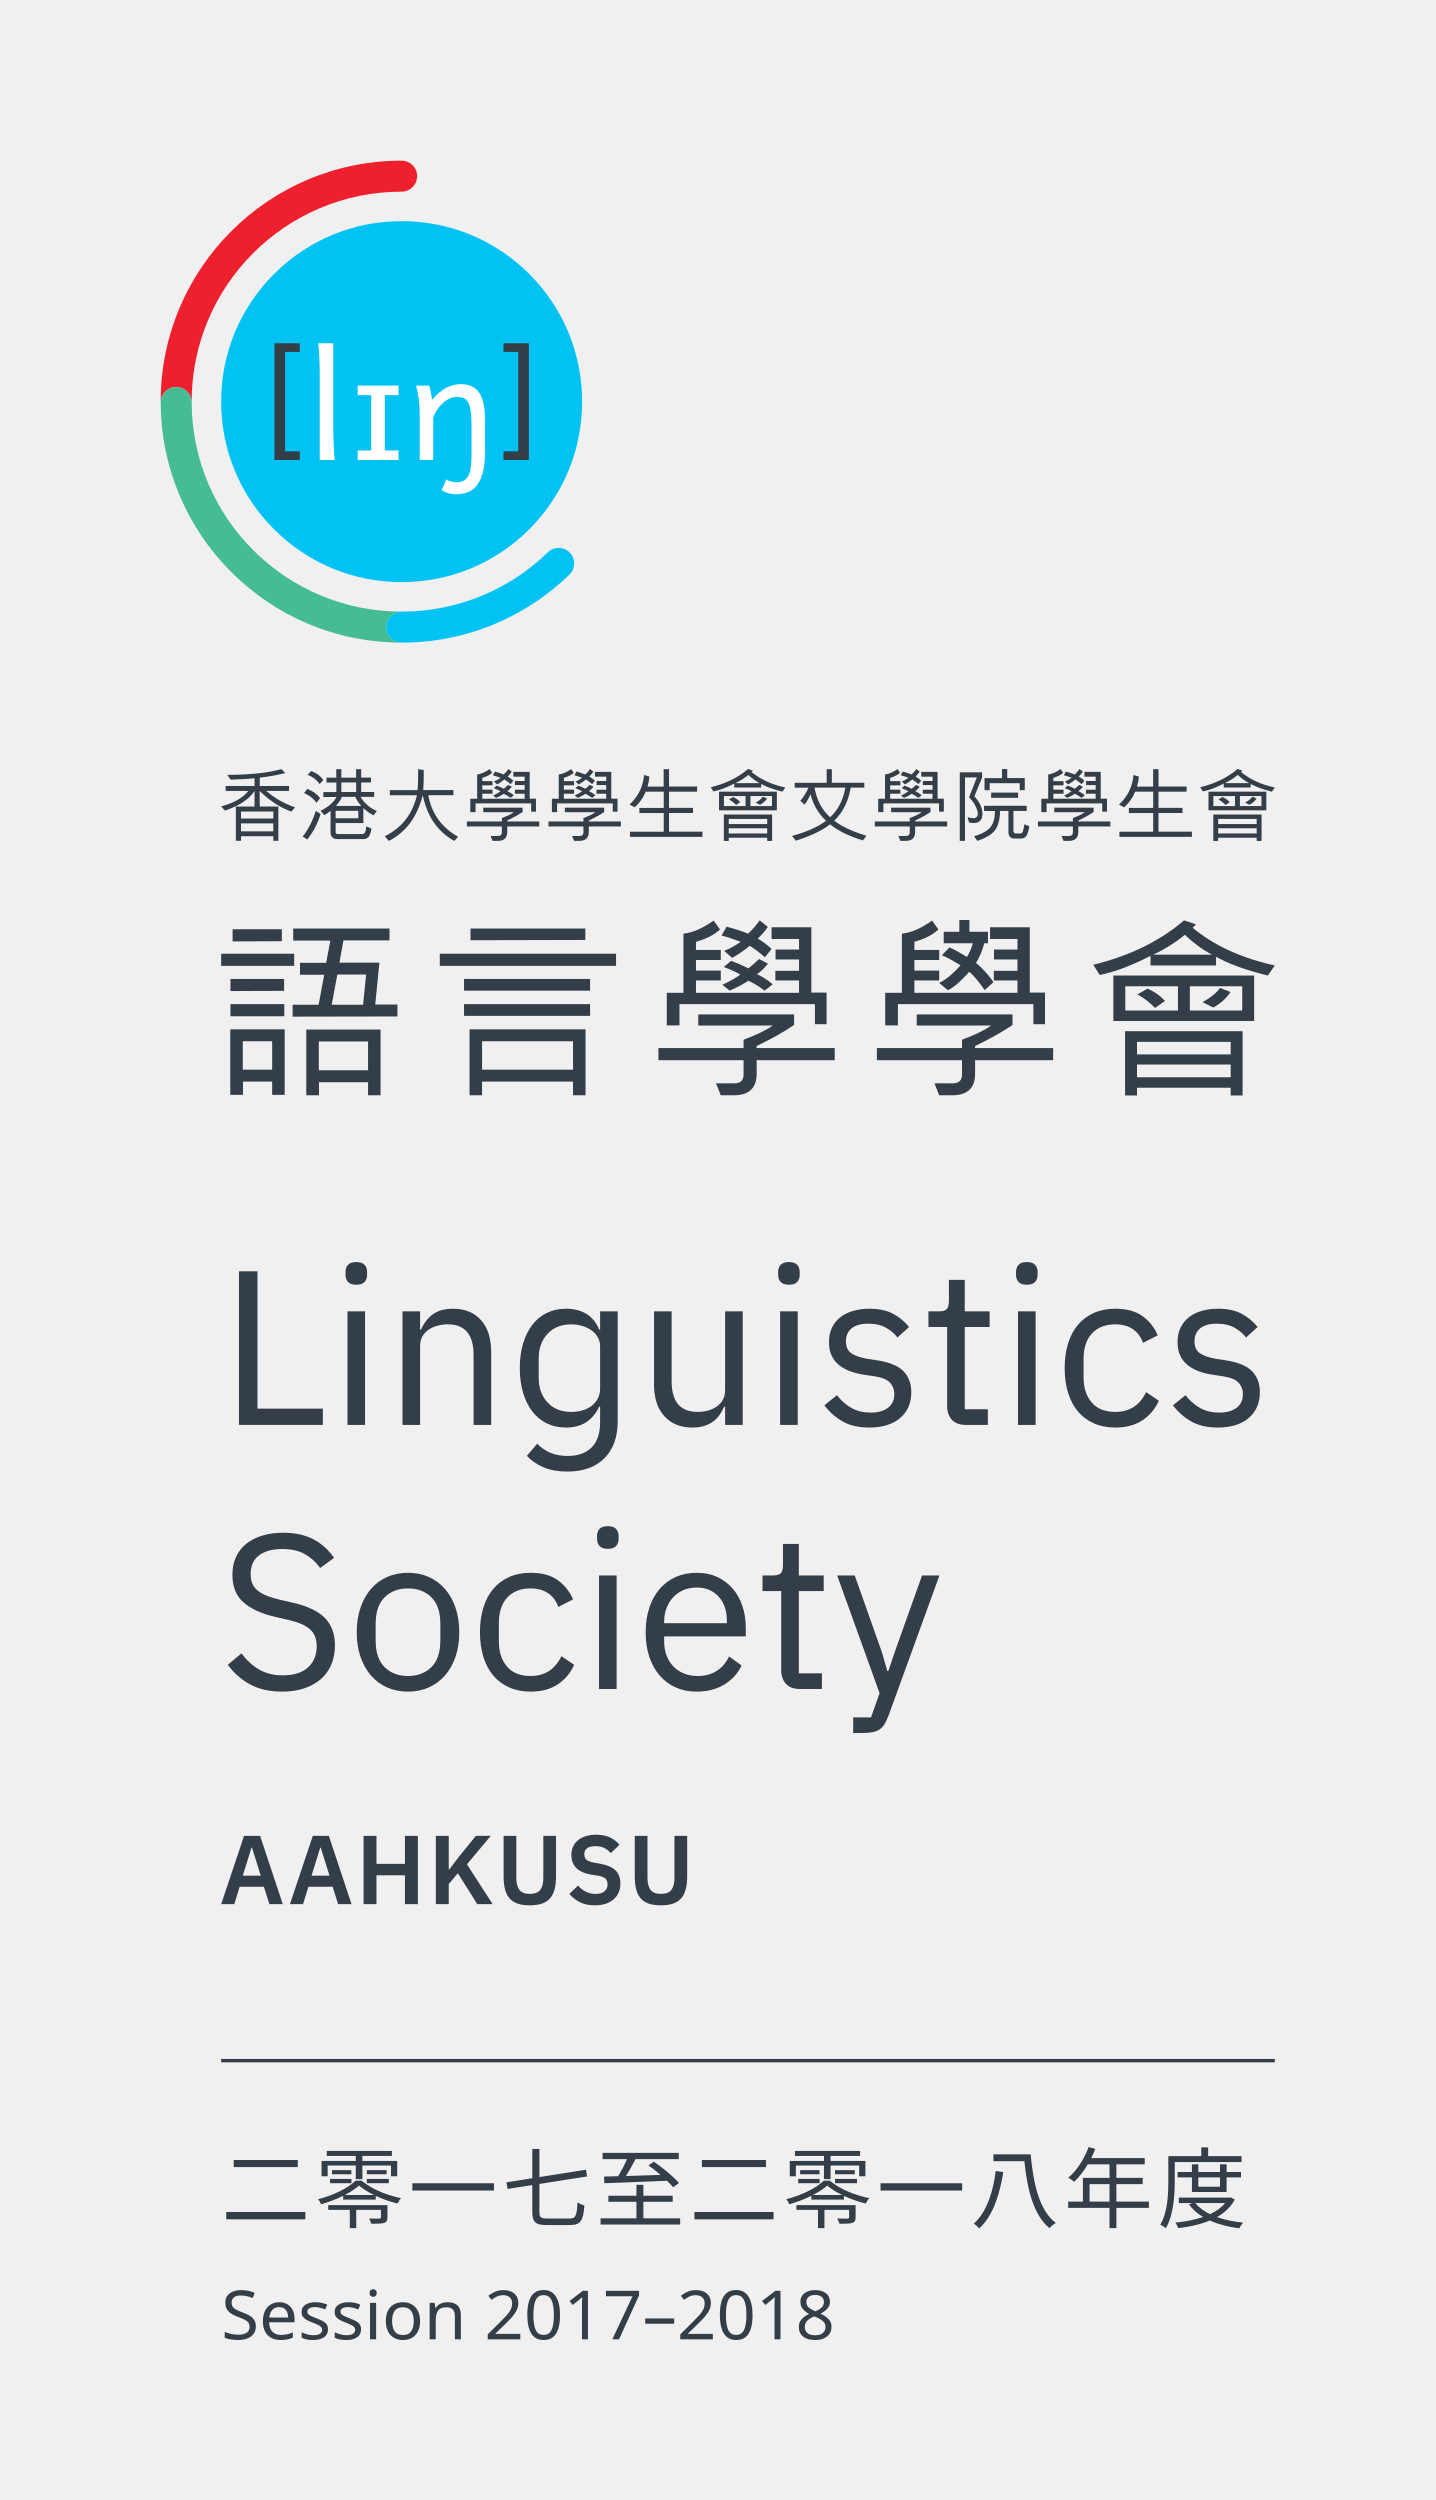
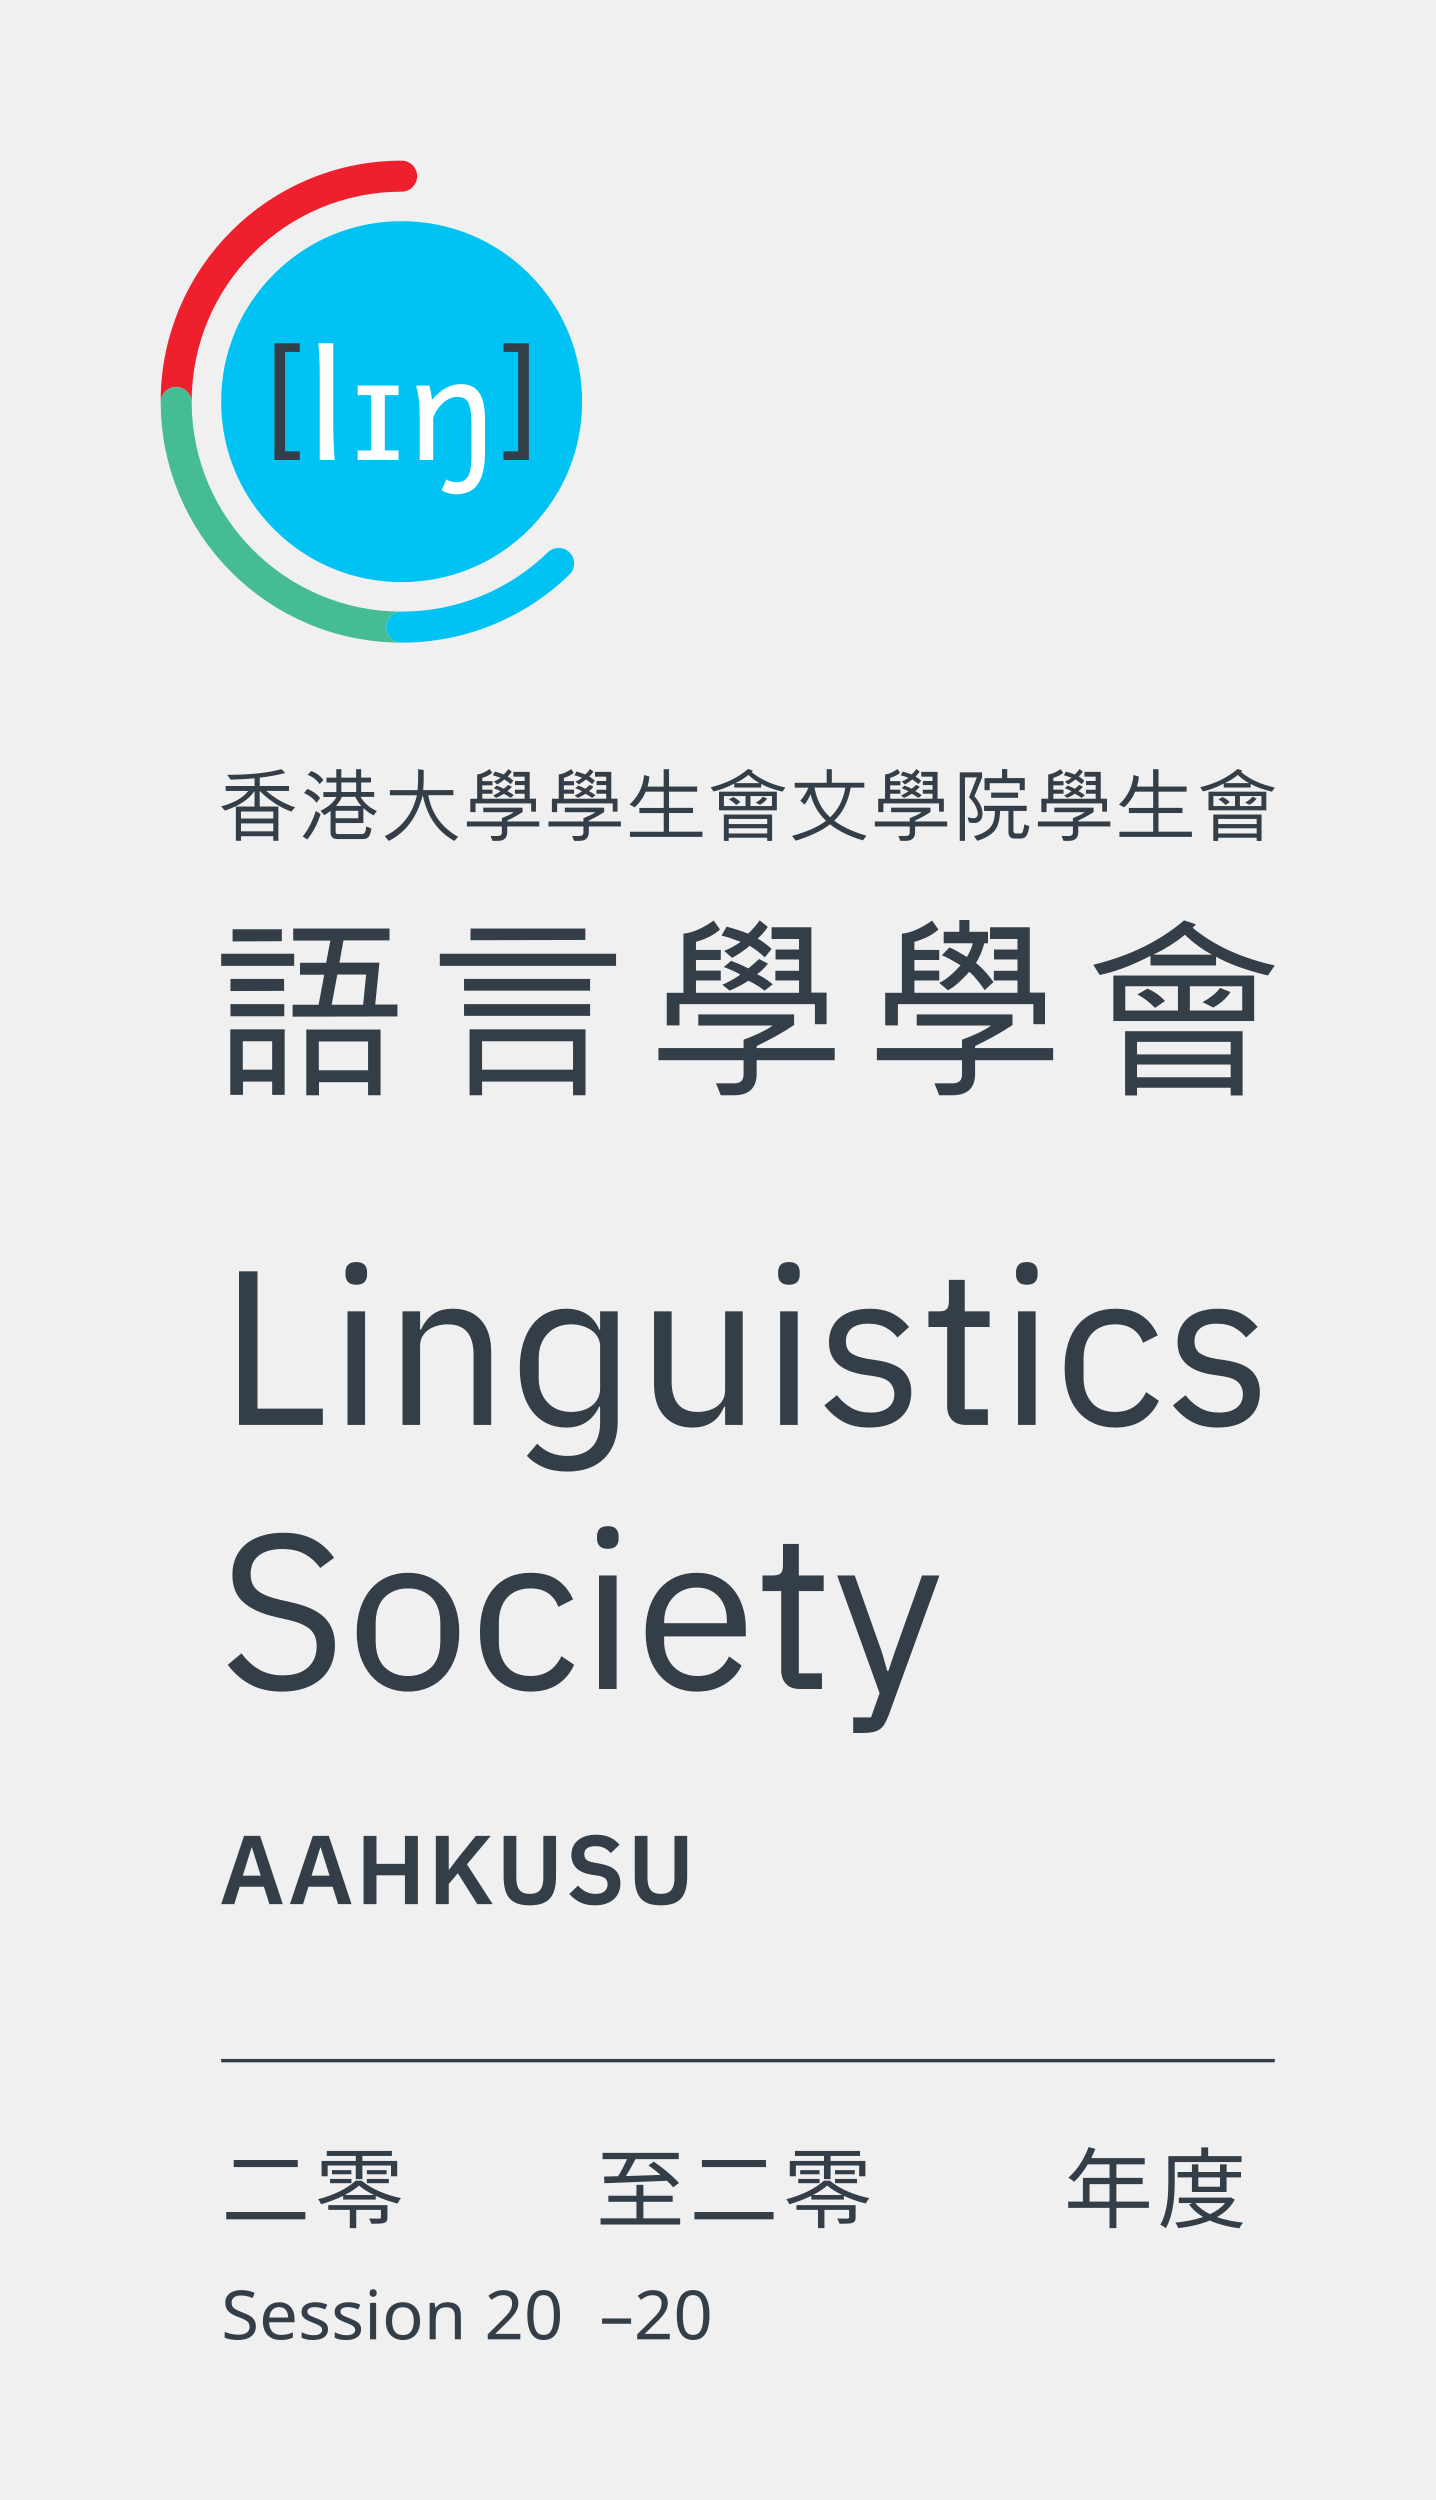
<svg xmlns="http://www.w3.org/2000/svg" xmlns:xlink="http://www.w3.org/1999/xlink" version="1.0" id="Logotypes" x="0px" y="0px" width="633.192px" height="1102.771px" viewBox="0 0 633.192 1102.771" enable-background="new 0 0 633.192 1102.771" xml:space="preserve">
  <g>
    <defs>
      <rect id="SVGID_93_" width="633.192" height="1102.771" />
    </defs>
    <clipPath id="SVGID_2_">
      <use xlink:href="#SVGID_93_" overflow="visible" />
    </clipPath>
    <g clip-path="url(#SVGID_2_)">
      <g>
        <g>
          <g>
            <path fill="#EE202E" d="M77.712,170.748c3.777,0,6.838,3.061,6.838,6.837c-0.002-0.14-0.006-0.278-0.006-0.419       c0-51.154,41.469-92.623,92.623-92.623c3.777,0,6.838-3.061,6.838-6.838c0-3.776-3.061-6.838-6.838-6.838       c-14.344,0-28.266,2.813-41.381,8.359c-12.658,5.354-24.025,13.017-33.783,22.774c-9.758,9.759-17.422,21.125-22.775,33.784       c-5.547,13.115-8.359,27.037-8.359,41.381c0,0.141,0.004,0.279,0.006,0.419C70.874,173.809,73.935,170.748,77.712,170.748z" />
            <path fill="#46BC96" d="M170.331,276.628c0-3.776,3.061-6.838,6.836-6.838c-51.016,0-92.393-41.242-92.617-92.205       c0-3.776-3.061-6.837-6.838-6.837s-6.838,3.061-6.838,6.837c0.055,14.196,2.861,27.976,8.354,40.963       c5.354,12.659,13.018,24.025,22.775,33.783c9.758,9.759,21.125,17.421,33.783,22.775c13.115,5.547,27.037,8.359,41.381,8.359       C173.392,283.466,170.331,280.404,170.331,276.628z" />
            <path fill="#00C2F3" d="M251.267,243.703c-2.67-2.671-6.998-2.671-9.67,0c-16.672,16.146-39.387,26.087-64.43,26.087       c-3.775,0-6.836,3.062-6.836,6.838s3.061,6.838,6.836,6.838c14.346,0,28.268-2.813,41.383-8.359       c12.203-5.16,23.199-12.474,32.717-21.732C253.938,250.703,253.938,246.374,251.267,243.703z" />
          </g>
          <g>
            <path fill="#00C2F3" d="M233.46,120.875c-15.035-15.035-35.027-23.315-56.293-23.315c-21.262,0-41.254,8.28-56.291,23.315       c-15.035,15.036-23.316,35.027-23.316,56.291c0,21.266,8.281,41.255,23.316,56.292c15.037,15.035,35.029,23.317,56.291,23.317       c21.266,0,41.258-8.282,56.293-23.317c15.035-15.037,23.314-35.026,23.314-56.292       C256.774,155.902,248.495,135.911,233.46,120.875z" />
            <path fill="#333E48" d="M121.063,202.911v-51.489h11.168v3.807h-6.473v43.877h6.473v3.806H121.063z" />
            <path fill="#333E48" d="M233.272,151.422v51.489h-11.164v-3.806h6.469v-43.877h-6.469v-3.807H233.272z" />
            <path fill="#FFFFFF" d="M146.999,187.626c0,1.028,0.016,2.242,0.047,3.636c0.031,1.395,0.076,2.813,0.131,4.248       c0.053,1.438,0.115,2.812,0.193,4.12c0.072,1.309,0.164,2.402,0.271,3.281h-6.596v-36.364c0-3.133-0.053-5.969-0.162-8.512       c-0.105-2.543-0.268-4.748-0.482-6.613h6.598V187.626z" />
            <path fill="#FFFFFF" d="M175.802,170.086v4.217h-6.051v24.394h6.051v4.216H157.78v-4.216h5.953v-24.394h-5.953v-4.217H175.802z       " />
            <path fill="#FFFFFF" d="M189.317,170.086c0.129,0.345,0.258,0.789,0.387,1.338c0.129,0.546,0.246,1.119,0.354,1.721       c0.105,0.6,0.203,1.19,0.291,1.77l0.256,1.447c2.061-2.445,4.129-4.209,6.211-5.293c2.08-1.083,4.25-1.625,6.5-1.625       c1.717,0,3.234,0.284,4.555,0.852c1.318,0.57,2.43,1.471,3.33,2.703c0.9,1.234,1.582,2.834,2.045,4.796       c0.461,1.964,0.691,4.327,0.691,7.097v14.48c0,3.626-0.318,6.636-0.951,9.027c-0.631,2.393-1.518,4.302-2.654,5.73       c-1.137,1.424-2.506,2.434-4.104,3.022c-1.598,0.591-3.373,0.886-5.326,0.886c-0.965,0-2-0.155-3.105-0.467       c-1.104-0.312-2.107-0.745-3.008-1.304l2.092-4.827c0.494,0.365,1.152,0.67,1.979,0.918c0.826,0.246,1.67,0.369,2.525,0.369       c1.031,0,1.953-0.166,2.77-0.498c0.814-0.333,1.506-0.916,2.074-1.754c0.57-0.837,1.004-1.984,1.305-3.443       s0.449-3.315,0.449-5.567v-14.16c0-2.574-0.133-4.661-0.4-6.259c-0.27-1.599-0.672-2.844-1.209-3.733       c-0.535-0.89-1.205-1.485-2.012-1.787c-0.803-0.299-1.742-0.45-2.814-0.45c-1.158,0-2.289,0.273-3.395,0.822       c-1.104,0.547-2.119,1.255-3.043,2.123c-0.922,0.868-1.736,1.85-2.443,2.945c-0.709,1.094-1.234,2.188-1.578,3.281v18.666       h-5.953V183.12c0-3.175-0.184-5.862-0.549-8.062c-0.363-2.199-0.719-3.856-1.061-4.973H189.317z" />
          </g>
        </g>
      </g>
      <g>
        <g>
          <g>
            <path fill="#333E48" d="M129.762,426.039H97.554v-5.347h32.208V426.039z M125.57,482.969h-5.519v-5.86h-12.874v5.86h-5.604       v-28.914h23.996V482.969z M125.313,437.074l-23.652,0.085v-5.346h23.652V437.074z M125.398,448.28H101.66v-5.347h23.738V448.28       z M124.329,415.175l-21.729,0.086v-5.348h21.729V415.175z M120.052,471.847v-12.531h-12.96v12.531H120.052z M175.313,448.365       l-46.237,0.086v-5.261h11.463l2.481-13.217h-10.692v-5.261h11.549l1.838-9.796h-16.381v-5.346h42.473v5.262h-20.317       l-1.753,9.795h17.622l-1.84,18.477h9.795V448.365z M167.871,483.14h-5.518v-5.774h-21.643v5.774h-5.604v-29h32.764V483.14z        M162.354,472.104v-12.703h-21.729v12.703H162.354z M161.498,429.889h-12.703l-2.48,13.302h13.857L161.498,429.889z" />
            <path fill="#333E48" d="M271.756,426.039h-77.76v-5.347h77.76V426.039z M260.293,436.988h-55.604v-5.175h55.604V436.988z        M260.293,448.108h-55.604v-5.175h55.604V448.108z M258.283,483.14h-5.518v-6.031h-40.121v6.031h-5.518v-29.085h51.156V483.14z        M258.197,414.619l-50.643,0.128v-5.176h50.643V414.619z M252.766,471.847v-12.531h-40.121v12.531H252.766z" />
            <path fill="#333E48" d="M368.2,467.656h-34.433v5.945c0,6.358-3.379,9.538-10.138,9.538h-5.688l-2.096-5.261h7.955       c2.795,0,4.193-1.284,4.193-3.85v-6.373h-37.555v-5.347h37.555v-3.679c5.958-2.225,10.221-4.305,12.788-6.244h-32.765v-4.919       h42.262v4.662c-4.45,3.022-9.953,6.116-16.512,9.281v0.898H368.2V467.656z M364.607,451.787h-5.135v-8.854h-59.751v9.367       h-5.604V437.93h7.357v-26.092c4.048-0.398,8.483-2.324,13.303-5.774l2.823,3.936c-2.597,2.396-6.132,4.207-10.608,5.432v3.594       h10.949v4.448h-10.949v4.662h10.949v4.362h-10.949v5.433h45.467v-5.433h-10.437v-4.277h10.437v-5.004h-10.352v-4.362h10.352       v-4.663h-12.104v-5.176h17.536v28.829h6.717V451.787z M340.354,418.597l-2.993,3.678c-1.627-1.567-3.837-3.265-6.631-5.09       c-2.309,1.939-4.904,3.722-7.785,5.347l-3.507-3.08c2.767-1.14,5.188-2.48,7.272-4.021c-3.48-1.311-6.289-2.224-8.428-2.736       l2.183-3.936c3.164,0.798,6.344,1.825,9.538,3.079c2.024-1.909,3.721-3.863,5.09-5.859l3.593,2.866       c-1.142,1.768-2.624,3.493-4.448,5.175C336.348,415.217,338.387,416.743,340.354,418.597z M340.867,434.165l-3.592,2.823       c-2.31-1.768-4.706-3.236-7.186-4.405c-1.54,1.169-4.277,2.638-8.213,4.405l-3.25-2.566c3.678-1.739,6.314-3.251,7.913-4.533       c-1.599-0.998-4.021-2.11-7.272-3.337l3.208-2.694c2.937,1.056,5.446,2.153,7.528,3.293c0.797-0.455,2.408-1.824,4.832-4.106       l3.936,2.011c-1.454,1.883-3.078,3.437-4.875,4.663C336.263,430.801,338.586,432.283,340.867,434.165z" />
            <path fill="#333E48" d="M464.557,467.656h-34.432v5.945c0,6.358-3.379,9.538-10.137,9.538h-5.689l-2.096-5.261h7.956       c2.794,0,4.191-1.284,4.191-3.85v-6.373h-37.554v-5.347h37.554v-3.679c5.96-2.225,10.222-4.305,12.79-6.244h-32.765v-4.919       h42.26v4.662c-4.448,3.022-9.953,6.116-16.511,9.281v0.898h34.432V467.656z M460.965,451.787h-5.135v-8.854h-59.752v9.367       h-5.603V437.93h7.356v-26.092c4.049-0.398,8.482-2.324,13.303-5.774l2.822,3.936c-2.594,2.396-6.131,4.207-10.607,5.432v3.594       h10.949v4.448H403.35v4.662h10.949v4.362H403.35v5.433h45.467v-5.433h-10.436v-4.277h10.436v-5.004h-10.352v-4.362h10.352       v-4.663h-12.105v-5.176h17.537v28.829h6.717V451.787z M438.234,433.206l-3.896,3.563c-1.779-2.673-4.324-6.019-6.785-8.096       c-3.826,4.263-6.974,6.976-9.433,8.137l-3.856-3.238c2.898-1.379,6.042-3.955,9.434-7.732       c-3.855-2.402-6.604-3.888-8.244-4.455l3.364-3.479c1.367,0.539,3.935,1.941,7.711,4.21c1.122-1.836,1.995-3.847,2.624-6.033       h-12.879v-5.06h6.904v-5.21h4.432v5.21h8.195v5.06h-1.623c-0.91,3.349-2.135,6.249-3.675,8.705       C433.488,427.054,436.349,430.507,438.234,433.206z" />
            <path fill="#333E48" d="M562.325,425.868l-3.079,4.447c-9.725-2.395-17.337-5.16-22.84-8.297v3.85h-28.915v-4.235       c-8.326,4.307-15.797,7.115-22.413,8.427l-2.822-4.491c16.024-3.906,29.369-10.437,40.035-19.59l5.26,1.753       c-0.57,0.713-1.069,1.213-1.497,1.497C535.521,417.099,547.611,422.646,562.325,425.868z M553.214,450.376h-62.104v-20.061       h62.104V450.376z M548.125,483.225h-5.261v-3.422h-41.317v3.422h-5.262v-28.357h51.84V483.225z M519.596,445.757v-10.693       H496.37v10.693H519.596z M542.864,465.09v-5.518h-41.317v5.518H542.864z M542.864,475.185v-5.604h-41.317v5.604H542.864z        M513.907,441.522l-4.405,3.079c-2.651-2.679-5.247-4.661-7.785-5.945l4.448-2.565       C509.188,437.373,511.768,439.185,513.907,441.522z M534.652,421.12c-4.135-2.167-8.143-5.09-12.02-8.769       c-4.135,3.422-8.768,6.345-13.9,8.769H534.652z M547.955,445.757v-10.693h-23.098v10.693H547.955z M542.778,437.587       c-1.683,2.681-4.221,4.963-7.613,6.844l-4.705-2.352c3.736-2.11,6.302-4.221,7.698-6.332L542.778,437.587z" />
          </g>
          <g>
            <path fill="#333E48" d="M130.164,356.118l-1.634,1.881c-4.896-1.723-9.558-4.756-13.985-9.102l0.035,6.869h8.205v15.11h-2.231       v-2.021h-14.215v2.021h-2.302v-15.11h8.24v-6.869c-2.412,3.689-6.771,6.577-13.072,8.662l-1.651-1.863       c5.587-1.476,9.582-3.741,11.983-6.799h-9.998V346.7h12.738v-3.391c-2.799,0.281-6.313,0.486-10.542,0.615l-1.511-2.126       c9.991-0.036,17.969-0.872,23.931-2.513l1.687,1.688c-3.314,0.89-7.069,1.574-11.262,2.055v3.672h12.914v2.197l-10.068-0.035       C121.15,352.095,125.396,354.515,130.164,356.118z M120.554,361.056v-3.092h-14.25v3.092H120.554z M120.554,366.696v-3.479       h-14.25v3.479H120.554z" />
            <path fill="#333E48" d="M139.302,357.734c-1.478,4.581-3.409,8.336-5.798,11.264l2.055,1.3       c2.658-3.351,4.615-7.104,5.869-11.262L139.302,357.734z M135.594,347.983l-1.477,1.846c2.331,0.995,4.176,2.424,5.536,4.286       l1.545-2.091C139.98,350.396,138.112,349.05,135.594,347.983z M137.314,340.112l-1.65,1.688       c2.248,0.807,4.023,2.166,5.324,4.075l1.65-1.774C141.386,342.284,139.611,340.956,137.314,340.112z" />
            <path fill="#333E48" d="M160.279,363.077v-6.625c1.395,1.313,2.895,2.39,4.5,3.234l1.44-1.952       c-3.069-1.311-5.46-3.386-7.169-6.219h6.008v-2.161h-5.744v-4.199h4.339v-2.162h-4.339v-3.706h-2.232v3.741h-6.518v-3.741       h-2.232v3.741h-4.322v2.161h4.357v4.199h-5.729v2.162h5.799c-1.299,2.437-3.648,4.463-7.045,6.078l1.65,1.95       c1.005-0.582,1.93-1.215,2.776-1.896v9.418c0,2.015,1.008,3.021,3.022,3.021h11.508c0.938,0,1.679-0.311,2.223-0.931       c0.545-0.621,0.971-1.845,1.274-3.671l-2.267-1.021c-0.152,1.464-0.374,2.4-0.667,2.811c-0.294,0.411-0.686,0.615-1.177,0.615       h-10.719c-0.646,0-0.966-0.321-0.966-0.967v-3.882H160.279z M150.564,345.155h6.553v4.199h-6.553V345.155z M150.773,351.516       h5.975c0.574,1.358,1.441,2.688,2.601,3.989h-11.157C149.457,354.11,150.318,352.78,150.773,351.516z M148.052,357.665h9.997       v3.285h-9.997V357.665z" />
            <path fill="#333E48" d="M202.063,369.121l-1.634,1.826c-7.321-3.993-11.972-10.724-13.951-20.188       c-2.448,9.617-7.438,16.347-14.97,20.188l-1.775-2.091c7.462-3.631,12.188-9.651,14.18-18.062h-11.947v-2.267h12.211       c0.223-2.202,0.316-5.283,0.281-9.242l2.442,0.352c0.058,3.584-0.012,6.536-0.211,8.855h13.318v2.267H188.92       C190.325,358.784,194.707,364.904,202.063,369.121z" />
            <path fill="#333E48" d="M237.889,364.553h-14.145v2.442c0,2.611-1.388,3.918-4.164,3.918h-2.337l-0.86-2.161h3.268       c1.147,0,1.722-0.527,1.722-1.581v-2.618h-15.427v-2.196h15.427v-1.512c2.448-0.913,4.2-1.769,5.254-2.564h-13.459v-2.021       h17.359v1.915c-1.827,1.242-4.088,2.514-6.782,3.813v0.369h14.145V364.553z M236.413,358.034h-2.108v-3.638h-24.547v3.848       h-2.301v-5.903h3.021v-10.718c1.663-0.163,3.484-0.954,5.465-2.372l1.159,1.617c-1.065,0.983-2.519,1.727-4.357,2.23v1.476       h4.498v1.828h-4.498v1.915h4.498v1.792h-4.498v2.231h18.678v-2.231h-4.287v-1.757h4.287v-2.056h-4.252v-1.792h4.252v-1.915       h-4.973v-2.126h7.204v11.842h2.759V358.034z M226.45,344.399l-1.23,1.51c-0.667-0.644-1.575-1.34-2.723-2.09       c-0.948,0.797-2.015,1.529-3.198,2.196l-1.44-1.265c1.136-0.469,2.132-1.02,2.986-1.652c-1.429-0.538-2.583-0.913-3.461-1.125       l0.896-1.615c1.3,0.328,2.606,0.75,3.918,1.265c0.831-0.784,1.528-1.587,2.091-2.407l1.477,1.178       c-0.47,0.726-1.078,1.435-1.828,2.126C224.805,343.011,225.642,343.639,226.45,344.399z M226.661,350.795l-1.476,1.16       c-0.949-0.727-1.934-1.33-2.952-1.811c-0.633,0.48-1.757,1.084-3.374,1.811l-1.335-1.056c1.511-0.714,2.595-1.334,3.251-1.861       c-0.656-0.41-1.652-0.866-2.987-1.371l1.317-1.107c1.207,0.434,2.238,0.886,3.093,1.354c0.327-0.188,0.989-0.749,1.985-1.687       l1.616,0.826c-0.597,0.772-1.265,1.411-2.003,1.915C224.77,349.412,225.724,350.021,226.661,350.795z" />
            <path fill="#333E48" d="M273.873,364.553h-14.145v2.442c0,2.611-1.389,3.918-4.164,3.918h-2.337l-0.86-2.161h3.268       c1.147,0,1.722-0.527,1.722-1.581v-2.618H241.93v-2.196h15.427v-1.512c2.448-0.913,4.199-1.769,5.253-2.564h-13.458v-2.021       h17.359v1.915c-1.827,1.242-4.088,2.514-6.782,3.813v0.369h14.145V364.553z M272.396,358.034h-2.108v-3.638h-24.546v3.848       h-2.302v-5.903h3.022v-10.718c1.663-0.163,3.484-0.954,5.464-2.372l1.16,1.617c-1.066,0.983-2.519,1.727-4.357,2.23v1.476       h4.498v1.828h-4.498v1.915h4.498v1.792h-4.498v2.231h18.677v-2.231h-4.287v-1.757h4.287v-2.056h-4.252v-1.792h4.252v-1.915       h-4.972v-2.126h7.203v11.842h2.759V358.034z M262.435,344.399l-1.229,1.51c-0.668-0.644-1.576-1.34-2.725-2.09       c-0.948,0.797-2.015,1.529-3.197,2.196l-1.441-1.265c1.137-0.469,2.133-1.02,2.987-1.652c-1.429-0.538-2.583-0.913-3.461-1.125       l0.896-1.615c1.301,0.328,2.606,0.75,3.918,1.265c0.832-0.784,1.529-1.587,2.092-2.407l1.476,1.178       c-0.469,0.726-1.077,1.435-1.827,2.126C260.789,343.011,261.626,343.639,262.435,344.399z M262.646,350.795l-1.477,1.16       c-0.948-0.727-1.933-1.33-2.952-1.811c-0.632,0.48-1.757,1.084-3.373,1.811l-1.336-1.056c1.512-0.714,2.596-1.334,3.251-1.861       c-0.655-0.41-1.651-0.866-2.987-1.371l1.318-1.107c1.207,0.434,2.237,0.886,3.092,1.354c0.328-0.188,0.99-0.749,1.986-1.687       l1.616,0.826c-0.598,0.772-1.265,1.411-2.003,1.915C260.754,349.412,261.708,350.021,262.646,350.795z" />
            <path fill="#333E48" d="M309.856,369.156h-31.978v-2.267h14.899v-8.241h-10.735v-2.267h10.735v-7.168h-7.96       c-0.96,2.494-2.564,4.797-4.813,6.904l-2.319-1.212c3.842-3.55,5.979-7.896,6.413-13.037l2.372,0.686       c-0.094,1.194-0.369,2.671-0.825,4.428h7.097v-7.696h2.373v7.66h12.404v2.268h-12.404v7.133h10.578v2.267h-10.578v8.241h14.741       V369.156z" />
            <path fill="#333E48" d="M346.42,347.386l-1.265,1.828c-3.994-0.984-7.122-2.12-9.382-3.408v1.58h-11.878v-1.739       c-3.421,1.769-6.489,2.923-9.208,3.462l-1.158-1.846c6.582-1.604,12.064-4.287,16.445-8.047l2.161,0.721       c-0.234,0.293-0.439,0.498-0.614,0.615C335.41,343.784,340.376,346.063,346.42,347.386z M342.679,357.454h-25.513v-8.24h25.513       V357.454z M340.588,370.947h-2.162v-1.405h-16.973v1.405h-2.161v-11.648h21.296V370.947z M328.867,355.556v-4.393h-9.541v4.393       H328.867z M338.426,363.498v-2.267h-16.973v2.267H338.426z M338.426,367.645v-2.302h-16.973v2.302H338.426z M326.531,353.817       l-1.811,1.265c-1.089-1.101-2.154-1.915-3.197-2.442l1.827-1.054C324.592,352.112,325.652,352.856,326.531,353.817z        M335.053,345.437c-1.699-0.891-3.345-2.092-4.938-3.604c-1.697,1.406-3.601,2.607-5.709,3.604H335.053z M340.518,355.556       v-4.393h-9.488v4.393H340.518z M338.391,352.2c-0.691,1.102-1.733,2.038-3.127,2.812l-1.933-0.966       c1.534-0.867,2.589-1.734,3.161-2.602L338.391,352.2z" />
            <path fill="#333E48" d="M382.194,368.646l-1.547,2.057c-5.962-1.757-10.8-4.123-14.513-7.099       c-3.199,2.612-8.223,5.025-15.076,7.239l-1.721-2.091c6.629-1.839,11.643-4.07,15.04-6.694c-3.408-3.222-5.7-7.139-6.87-11.755       c-0.633,1.628-1.5,3.175-2.602,4.639l-1.86-1.704c1.476-1.758,2.663-3.685,3.565-5.781h-6.045v-2.16h14.094v-6.01h2.266v5.974       h14.337v2.162h-6.01c-1.054,6.114-3.478,10.98-7.274,14.601C371.435,364.646,376.173,366.854,382.194,368.646z        M372.898,347.422h-13.598c0.936,5.423,3.226,9.786,6.869,13.089C369.73,357.196,371.974,352.833,372.898,347.422z" />
            <path fill="#333E48" d="M417.811,364.553h-14.146v2.442c0,2.611-1.387,3.918-4.163,3.918h-2.337l-0.86-2.161h3.267       c1.148,0,1.723-0.527,1.723-1.581v-2.618h-15.426v-2.196h15.426v-1.512c2.448-0.913,4.199-1.769,5.253-2.564h-13.458v-2.021       h17.359v1.915c-1.827,1.242-4.089,2.514-6.783,3.813v0.369h14.146V364.553z M416.334,358.034h-2.109v-3.638h-24.546v3.848       h-2.302v-5.903h3.022v-10.718c1.663-0.163,3.485-0.954,5.466-2.372l1.158,1.617c-1.064,0.983-2.52,1.727-4.358,2.23v1.476       h4.499v1.828h-4.499v1.915h4.499v1.792h-4.499v2.231h18.679v-2.231h-4.289v-1.757h4.289v-2.056h-4.252v-1.792h4.252v-1.915       h-4.973v-2.126h7.203v11.842h2.76V358.034z M406.371,344.399l-1.23,1.51c-0.667-0.644-1.575-1.34-2.723-2.09       c-0.949,0.797-2.016,1.529-3.198,2.196l-1.44-1.265c1.136-0.469,2.131-1.02,2.986-1.652c-1.43-0.538-2.584-0.913-3.461-1.125       l0.896-1.615c1.3,0.328,2.605,0.75,3.918,1.265c0.832-0.784,1.528-1.587,2.09-2.407l1.477,1.178       c-0.469,0.726-1.078,1.435-1.826,2.126C404.725,343.011,405.563,343.639,406.371,344.399z M406.582,350.795l-1.477,1.16       c-0.947-0.727-1.933-1.33-2.951-1.811c-0.633,0.48-1.758,1.084-3.374,1.811l-1.336-1.056c1.513-0.714,2.596-1.334,3.251-1.861       c-0.655-0.41-1.652-0.866-2.986-1.371l1.317-1.107c1.206,0.434,2.237,0.886,3.093,1.354c0.328-0.188,0.99-0.749,1.984-1.687       l1.617,0.826c-0.598,0.772-1.265,1.411-2.002,1.915C404.689,349.412,405.644,350.021,406.582,350.795z" />
            <path fill="#333E48" d="M429.826,351.233c2.367,2.66,3.551,5.255,3.551,7.784c0,1.229-0.319,2.208-0.959,2.935       c-0.637,0.727-1.53,1.09-2.679,1.09c-0.632,0-1.395-0.077-2.284-0.229l-0.65-2.338c1.254,0.317,2.156,0.475,2.706,0.475       c0.456,0,0.872-0.176,1.248-0.527c0.375-0.351,0.563-0.819,0.563-1.405c0-0.878-0.322-2.003-0.966-3.374       c-0.646-1.369-1.612-2.676-2.9-3.917l3.427-8.804h-5.218v27.99h-2.303v-30.221h9.856v2.23L429.826,351.233z M454.057,364.465       c-0.305,1.897-0.715,3.274-1.23,4.128c-0.515,0.855-1.354,1.283-2.512,1.283h-2.74c-1.828,0-2.741-0.961-2.741-2.881V357.7       h-3.708c-0.07,3.771-0.806,6.598-2.205,8.478c-1.4,1.88-3.996,3.459-7.793,4.735l-1.476-2.021       c3.525-1.041,5.944-2.389,7.257-4.041c1.313-1.651,1.973-4.023,1.985-7.115h-4.814v-2.303h18.819v2.268h-5.871v8.75       c0,0.293,0.095,0.565,0.282,0.816c0.188,0.253,0.41,0.378,0.668,0.378h2.231c0.457,0,0.806-0.374,1.046-1.124       c0.239-0.749,0.441-1.722,0.606-2.917L454.057,364.465z M452.036,348.528l-2.231,0.035v-3.093h-13.248v3.093h-2.267v-5.324       h7.713v-3.988h2.303v3.954h7.73V348.528z M449.085,351.919h-11.878v-2.301h11.878V351.919z" />
            <path fill="#333E48" d="M489.778,364.553h-14.146v2.442c0,2.611-1.389,3.918-4.164,3.918h-2.336l-0.861-2.161h3.268       c1.148,0,1.723-0.527,1.723-1.581v-2.618h-15.428v-2.196h15.428v-1.512c2.447-0.913,4.199-1.769,5.253-2.564h-13.459v-2.021       h17.359v1.915c-1.827,1.242-4.089,2.514-6.782,3.813v0.369h14.146V364.553z M488.301,358.034h-2.107v-3.638h-24.545v3.848       h-2.303v-5.903h3.023v-10.718c1.661-0.163,3.483-0.954,5.463-2.372l1.16,1.617c-1.066,0.983-2.519,1.727-4.357,2.23v1.476       h4.498v1.828h-4.498v1.915h4.498v1.792h-4.498v2.231h18.677v-2.231h-4.287v-1.757h4.287v-2.056h-4.251v-1.792h4.251v-1.915       h-4.972v-2.126h7.203v11.842h2.758V358.034z M478.34,344.399l-1.231,1.51c-0.668-0.644-1.575-1.34-2.724-2.09       c-0.948,0.797-2.014,1.529-3.197,2.196l-1.441-1.265c1.138-0.469,2.134-1.02,2.988-1.652c-1.43-0.538-2.583-0.913-3.461-1.125       l0.895-1.615c1.301,0.328,2.607,0.75,3.918,1.265c0.832-0.784,1.529-1.587,2.093-2.407l1.476,1.178       c-0.469,0.726-1.079,1.435-1.828,2.126C476.693,343.011,477.531,343.639,478.34,344.399z M478.55,350.795l-1.476,1.16       c-0.949-0.727-1.934-1.33-2.951-1.811c-0.634,0.48-1.757,1.084-3.375,1.811l-1.334-1.056c1.511-0.714,2.594-1.334,3.25-1.861       c-0.656-0.41-1.652-0.866-2.987-1.371l1.317-1.107c1.207,0.434,2.238,0.886,3.092,1.354c0.328-0.188,0.99-0.749,1.986-1.687       l1.616,0.826c-0.597,0.772-1.265,1.411-2.003,1.915C476.658,349.412,477.613,350.021,478.55,350.795z" />
            <path fill="#333E48" d="M525.762,369.156h-31.978v-2.267h14.899v-8.241h-10.736v-2.267h10.736v-7.168h-7.96       c-0.96,2.494-2.565,4.797-4.814,6.904l-2.318-1.212c3.841-3.55,5.979-7.896,6.413-13.037l2.371,0.686       c-0.094,1.194-0.369,2.671-0.826,4.428h7.1v-7.696h2.371v7.66h12.404v2.268H511.02v7.133h10.578v2.267H511.02v8.241h14.742       V369.156z" />
            <path fill="#333E48" d="M562.325,347.386l-1.265,1.828c-3.994-0.984-7.122-2.12-9.383-3.408v1.58H539.8v-1.739       c-3.42,1.769-6.489,2.923-9.206,3.462l-1.16-1.846c6.584-1.604,12.064-4.287,16.446-8.047l2.161,0.721       c-0.235,0.293-0.439,0.498-0.615,0.615C551.314,343.784,556.282,346.063,562.325,347.386z M558.584,357.454h-25.512v-8.24       h25.512V357.454z M556.492,370.947h-2.162v-1.405h-16.973v1.405h-2.16v-11.648h21.295V370.947z M544.772,355.556v-4.393h-9.54       v4.393H544.772z M554.33,363.498v-2.267h-16.973v2.267H554.33z M554.33,367.645v-2.302h-16.973v2.302H554.33z M542.436,353.817       l-1.81,1.265c-1.089-1.101-2.155-1.915-3.197-2.442l1.827-1.054C540.498,352.112,541.557,352.856,542.436,353.817z        M550.957,345.437c-1.698-0.891-3.344-2.092-4.937-3.604c-1.7,1.406-3.603,2.607-5.71,3.604H550.957z M556.422,355.556v-4.393       h-9.487v4.393H556.422z M554.297,352.2c-0.692,1.102-1.734,2.038-3.129,2.812l-1.932-0.966       c1.533-0.867,2.588-1.734,3.162-2.602L554.297,352.2z" />
          </g>
        </g>
        <g>
          <path fill="#333E48" d="M105.422,628.54v-67.755h8.154v60.572h28.83v7.183H105.422z" />
          <path fill="#333E48" d="M157.16,566.706c-1.684,0-2.896-0.402-3.641-1.213c-0.744-0.809-1.115-1.859-1.115-3.154v-1.263      c0-1.294,0.371-2.345,1.115-3.154s1.957-1.214,3.641-1.214c1.682,0,2.896,0.404,3.641,1.214c0.743,0.81,1.116,1.86,1.116,3.154      v1.263c0,1.295-0.373,2.346-1.116,3.154C160.057,566.304,158.842,566.706,157.16,566.706z M153.277,578.452h7.766v50.088h-7.766      V578.452z" />
          <path fill="#333E48" d="M177.545,628.54v-50.088h7.766v8.062h0.389c1.229-2.817,2.961-5.062,5.193-6.727      s5.225-2.499,8.979-2.499c5.178,0,9.271,1.666,12.28,4.998c3.009,3.334,4.514,8.042,4.514,14.125v32.129h-7.766v-30.837      c0-9.016-3.786-13.524-11.357-13.524c-1.554,0-3.058,0.196-4.515,0.584c-1.455,0.391-2.766,0.975-3.931,1.752      c-1.165,0.778-2.087,1.767-2.767,2.967c-0.68,1.199-1.02,2.61-1.02,4.232v34.826H177.545z" />
          <path fill="#333E48" d="M272.48,626.891c0,6.924-1.941,12.36-5.824,16.308s-9.353,5.922-16.405,5.922      c-4.077,0-7.589-0.634-10.532-1.9c-2.945-1.27-5.387-2.943-7.328-5.022l4.562-5.362c1.683,1.731,3.624,3.064,5.824,3.996      c2.199,0.932,4.757,1.396,7.669,1.396c4.529,0,8.04-1.252,10.531-3.752c2.491-2.504,3.738-6.193,3.738-11.068v-6.928h-0.389      c-1.489,3.076-3.431,5.381-5.824,6.919c-2.395,1.539-5.339,2.308-8.834,2.308c-3.105,0-5.921-0.616-8.445-1.845      c-2.523-1.229-4.658-2.976-6.406-5.241c-1.747-2.265-3.105-5.015-4.076-8.252c-0.971-3.234-1.457-6.859-1.457-10.871      s0.486-7.637,1.457-10.873c0.971-3.234,2.329-5.984,4.076-8.25c1.748-2.266,3.883-4.012,6.406-5.242      c2.524-1.229,5.34-1.844,8.445-1.844c3.495,0,6.488,0.753,8.979,2.258c2.491,1.506,4.384,3.828,5.679,6.968h0.389v-8.062h7.766      V626.891z M251.998,622.813c1.748,0,3.397-0.228,4.951-0.683c1.553-0.455,2.895-1.122,4.027-2.001      c1.133-0.876,2.039-1.95,2.719-3.218c0.68-1.269,1.02-2.749,1.02-4.439v-18.635c0-1.365-0.324-2.649-0.971-3.854      c-0.648-1.202-1.554-2.227-2.719-3.072c-1.164-0.845-2.523-1.512-4.076-2c-1.554-0.488-3.203-0.732-4.951-0.732      c-4.401,0-7.896,1.398-10.483,4.195c-2.589,2.798-3.883,6.407-3.883,10.83v8.585c0,4.423,1.294,8.032,3.883,10.829      C244.102,621.415,247.597,622.813,251.998,622.813z" />
          <path fill="#333E48" d="M319.85,620.479h-0.389c-0.518,1.154-1.148,2.292-1.893,3.412c-0.744,1.121-1.666,2.115-2.766,2.979      c-1.102,0.864-2.428,1.554-3.98,2.066c-1.553,0.512-3.365,0.769-5.436,0.769c-5.179,0-9.287-1.666-12.328-5      c-3.043-3.332-4.563-8.039-4.563-14.123v-32.131h7.766v30.838c0,9.016,3.817,13.523,11.454,13.523      c1.554,0,3.058-0.193,4.514-0.584c1.456-0.389,2.75-0.973,3.883-1.75c1.132-0.778,2.038-1.768,2.718-2.967s1.02-2.644,1.02-4.33      v-34.73h7.766v50.088h-7.766V620.479z" />
          <path fill="#333E48" d="M348,566.706c-1.684,0-2.897-0.402-3.641-1.213c-0.744-0.809-1.116-1.859-1.116-3.154v-1.263      c0-1.294,0.372-2.345,1.116-3.154c0.743-0.81,1.957-1.214,3.641-1.214c1.682,0,2.895,0.404,3.64,1.214      c0.743,0.81,1.116,1.86,1.116,3.154v1.263c0,1.295-0.373,2.346-1.116,3.154C350.895,566.304,349.682,566.706,348,566.706z       M344.117,578.452h7.766v50.088h-7.766V578.452z" />
          <path fill="#333E48" d="M383.431,629.706c-4.659,0-8.56-0.891-11.697-2.67c-3.14-1.779-5.841-4.158-8.105-7.135l5.533-4.465      c1.941,2.459,4.108,4.353,6.504,5.678c2.394,1.328,5.177,1.991,8.349,1.991c3.3,0,5.872-0.712,7.717-2.136      c1.844-1.424,2.766-3.43,2.766-6.02c0-1.941-0.631-3.605-1.893-4.998c-1.262-1.392-3.543-2.346-6.844-2.863l-3.979-0.583      c-2.329-0.323-4.466-0.825-6.407-1.505s-3.64-1.585-5.096-2.718c-1.456-1.132-2.589-2.54-3.397-4.224      c-0.81-1.682-1.214-3.688-1.214-6.018c0-2.459,0.453-4.611,1.359-6.455c0.906-1.845,2.15-3.381,3.737-4.611      c1.585-1.229,3.478-2.15,5.679-2.766c2.199-0.615,4.563-0.922,7.086-0.922c4.077,0,7.49,0.712,10.241,2.135      c2.75,1.424,5.16,3.397,7.231,5.922l-5.145,4.659c-1.102-1.554-2.718-2.961-4.854-4.224c-2.135-1.261-4.821-1.892-8.057-1.892      c-3.236,0-5.679,0.695-7.329,2.087c-1.649,1.392-2.476,3.285-2.476,5.679c0,2.46,0.826,4.239,2.476,5.339      c1.65,1.102,4.028,1.908,7.135,2.427l3.883,0.581c5.565,0.842,9.513,2.444,11.843,4.806c2.33,2.363,3.494,5.452,3.494,9.271      c0,4.854-1.65,8.672-4.95,11.454C393.721,628.315,389.189,629.706,383.431,629.706z" />
          <path fill="#333E48" d="M426.046,628.54c-2.718,0-4.772-0.758-6.164-2.274s-2.087-3.503-2.087-5.958v-34.963h-8.251v-6.893      h4.659c1.682,0,2.83-0.34,3.446-1.02c0.614-0.679,0.922-1.859,0.922-3.543v-9.318h6.989v13.881h10.969v6.893h-10.969v36.305      h10.192v6.891H426.046z" />
          <path fill="#333E48" d="M452.935,566.706c-1.684,0-2.897-0.402-3.64-1.213c-0.745-0.809-1.117-1.859-1.117-3.154v-1.263      c0-1.294,0.372-2.345,1.117-3.154c0.742-0.81,1.956-1.214,3.64-1.214c1.683,0,2.896,0.404,3.64,1.214s1.117,1.86,1.117,3.154      v1.263c0,1.295-0.373,2.346-1.117,3.154C455.83,566.304,454.617,566.706,452.935,566.706z M449.052,578.452h7.766v50.088h-7.766      V578.452z" />
          <path fill="#333E48" d="M491.957,629.706c-3.494,0-6.635-0.616-9.416-1.845c-2.783-1.229-5.129-2.976-7.037-5.241      c-1.91-2.265-3.366-5.015-4.369-8.252c-1.004-3.234-1.504-6.859-1.504-10.871s0.5-7.637,1.504-10.873      c1.003-3.234,2.459-5.984,4.369-8.25c1.908-2.266,4.254-4.012,7.037-5.242c2.781-1.229,5.922-1.844,9.416-1.844      c4.982,0,8.979,1.084,11.988,3.251c3.01,2.169,5.258,5,6.746,8.493l-6.504,3.301c-0.906-2.588-2.395-4.594-4.465-6.018      c-2.072-1.424-4.659-2.137-7.766-2.137c-2.33,0-4.368,0.374-6.115,1.117c-1.748,0.744-3.203,1.78-4.369,3.105      c-1.164,1.328-2.038,2.912-2.62,4.757c-0.583,1.845-0.874,3.868-0.874,6.067v8.541c0,4.403,1.18,8.01,3.543,10.824      c2.361,2.815,5.84,4.223,10.436,4.223c6.276,0,10.807-2.912,13.59-8.736l5.631,3.785c-1.619,3.626-4.029,6.504-7.232,8.641      C500.742,628.638,496.746,629.706,491.957,629.706z" />
          <path fill="#333E48" d="M537.191,629.706c-4.66,0-8.559-0.891-11.697-2.67c-3.14-1.779-5.841-4.158-8.105-7.135l5.533-4.465      c1.941,2.459,4.109,4.353,6.504,5.678c2.393,1.328,5.176,1.991,8.348,1.991c3.301,0,5.873-0.712,7.717-2.136      c1.846-1.424,2.768-3.43,2.768-6.02c0-1.941-0.631-3.605-1.893-4.998c-1.263-1.392-3.544-2.346-6.844-2.863l-3.98-0.583      c-2.33-0.323-4.465-0.825-6.406-1.505s-3.641-1.585-5.097-2.718c-1.456-1.132-2.589-2.54-3.397-4.224      c-0.811-1.682-1.213-3.688-1.213-6.018c0-2.459,0.451-4.611,1.358-6.455c0.905-1.845,2.151-3.381,3.737-4.611      c1.585-1.229,3.479-2.15,5.679-2.766c2.199-0.615,4.563-0.922,7.087-0.922c4.076,0,7.488,0.712,10.24,2.135      c2.75,1.424,5.16,3.397,7.232,5.922l-5.146,4.659c-1.101-1.554-2.718-2.961-4.854-4.224c-2.136-1.261-4.821-1.892-8.057-1.892      c-3.237,0-5.679,0.695-7.329,2.087s-2.475,3.285-2.475,5.679c0,2.46,0.824,4.239,2.475,5.339      c1.65,1.102,4.029,1.908,7.135,2.427l3.883,0.581c5.564,0.842,9.514,2.444,11.843,4.806c2.329,2.363,3.495,5.452,3.495,9.271      c0,4.854-1.65,8.672-4.951,11.454C547.48,628.315,542.95,629.706,537.191,629.706z" />
          <path fill="#333E48" d="M124.448,746.19c-5.501,0-10.192-1.052-14.075-3.154c-3.883-2.102-7.184-4.999-9.901-8.688l6.019-5.049      c2.393,3.173,5.047,5.582,7.959,7.232s6.342,2.476,10.291,2.476c4.854,0,8.557-1.165,11.113-3.495s3.835-5.436,3.835-9.318      c0-3.234-0.971-5.727-2.912-7.474c-1.941-1.748-5.146-3.14-9.61-4.175l-5.533-1.262c-6.213-1.424-10.953-3.575-14.221-6.455      c-3.269-2.879-4.902-6.94-4.902-12.184c0-2.975,0.549-5.629,1.65-7.959c1.1-2.33,2.637-4.271,4.611-5.824      c1.973-1.553,4.334-2.733,7.086-3.543c2.75-0.809,5.775-1.214,9.076-1.214c5.111,0,9.496,0.938,13.153,2.815      c3.655,1.877,6.746,4.627,9.271,8.251l-6.115,4.466c-1.879-2.588-4.143-4.627-6.795-6.116c-2.654-1.487-5.955-2.232-9.902-2.232      c-4.336,0-7.75,0.922-10.24,2.767c-2.492,1.844-3.738,4.611-3.738,8.3c0,3.236,1.052,5.679,3.156,7.328      c2.102,1.65,5.289,2.962,9.561,3.932l5.533,1.263c6.664,1.488,11.486,3.754,14.463,6.795s4.466,7.086,4.466,12.133      c0,3.107-0.534,5.922-1.602,8.445s-2.606,4.66-4.61,6.406c-2.008,1.748-4.451,3.107-7.329,4.078      C131.324,745.706,128.072,746.19,124.448,746.19z" />
          <path fill="#333E48" d="M179.973,746.19c-3.366,0-6.44-0.615-9.223-1.844c-2.783-1.229-5.161-2.992-7.135-5.291      c-1.975-2.295-3.511-5.047-4.61-8.25c-1.101-3.203-1.649-6.811-1.649-10.824c0-3.945,0.549-7.537,1.649-10.775      c1.1-3.233,2.636-6.001,4.61-8.299c1.974-2.297,4.352-4.061,7.135-5.291c2.782-1.228,5.856-1.844,9.223-1.844      c3.363,0,6.422,0.616,9.173,1.844c2.75,1.23,5.128,2.994,7.135,5.291c2.005,2.298,3.559,5.065,4.659,8.299      c1.1,3.238,1.65,6.83,1.65,10.775c0,4.014-0.551,7.621-1.65,10.824c-1.101,3.203-2.654,5.955-4.659,8.25      c-2.007,2.299-4.385,4.063-7.135,5.291C186.395,745.575,183.336,746.19,179.973,746.19z M179.973,739.299      c4.205,0,7.635-1.293,10.289-3.883c2.652-2.587,3.98-6.536,3.98-11.843v-7.184c0-5.305-1.328-9.253-3.98-11.842      c-2.654-2.588-6.084-3.883-10.289-3.883c-4.207,0-7.637,1.295-10.29,3.883c-2.654,2.589-3.979,6.537-3.979,11.842v7.184      c0,5.307,1.325,9.256,3.979,11.843C172.336,738.006,175.766,739.299,179.973,739.299z" />
          <path fill="#333E48" d="M234.041,746.19c-3.494,0-6.635-0.615-9.416-1.844c-2.783-1.229-5.13-2.976-7.037-5.241      c-1.91-2.265-3.366-5.015-4.369-8.251c-1.004-3.236-1.504-6.859-1.504-10.873c0-4.011,0.5-7.635,1.504-10.871      c1.003-3.236,2.459-5.986,4.369-8.252c1.907-2.264,4.254-4.012,7.037-5.242c2.781-1.228,5.922-1.844,9.416-1.844      c4.982,0,8.979,1.084,11.988,3.252c3.009,2.169,5.257,5,6.746,8.494l-6.504,3.301c-0.906-2.588-2.395-4.596-4.465-6.02      c-2.072-1.422-4.66-2.135-7.766-2.135c-2.33,0-4.369,0.373-6.115,1.115c-1.748,0.745-3.203,1.781-4.369,3.107      c-1.164,1.326-2.038,2.912-2.621,4.756c-0.582,1.845-0.873,3.867-0.873,6.066v8.543c0,4.402,1.18,8.008,3.543,10.824      c2.361,2.814,5.84,4.222,10.436,4.222c6.275,0,10.807-2.912,13.59-8.736l5.63,3.786c-1.618,3.625-4.028,6.504-7.231,8.64      C242.826,745.123,238.829,746.19,234.041,746.19z" />
          <path fill="#333E48" d="M268.111,683.192c-1.684,0-2.896-0.403-3.64-1.214c-0.745-0.809-1.116-1.859-1.116-3.155v-1.262      c0-1.293,0.371-2.345,1.116-3.155c0.743-0.808,1.956-1.213,3.64-1.213c1.683,0,2.896,0.405,3.641,1.213      c0.743,0.811,1.116,1.862,1.116,3.155v1.262c0,1.296-0.373,2.347-1.116,3.155C271.008,682.789,269.794,683.192,268.111,683.192z       M264.229,694.938h7.766v50.089h-7.766V694.938z" />
          <path fill="#333E48" d="M307.328,746.19c-3.43,0-6.52-0.615-9.27-1.844c-2.752-1.229-5.113-2.992-7.086-5.291      c-1.976-2.295-3.495-5.047-4.563-8.25c-1.068-3.203-1.602-6.811-1.602-10.824c0-3.945,0.533-7.537,1.602-10.775      c1.067-3.233,2.587-6.001,4.563-8.299c1.973-2.297,4.334-4.061,7.086-5.291c2.75-1.228,5.84-1.844,9.27-1.844      c3.365,0,6.373,0.613,9.027,1.838c2.654,1.227,4.918,2.92,6.795,5.08s3.316,4.723,4.32,7.689      c1.002,2.967,1.505,6.224,1.505,9.77v3.677h-36.014v2.33c0,2.136,0.34,4.125,1.02,5.97c0.679,1.845,1.649,3.446,2.912,4.805      c1.262,1.359,2.815,2.427,4.659,3.203c1.844,0.777,3.932,1.165,6.262,1.165c3.17,0,5.936-0.743,8.299-2.232      c2.361-1.487,4.189-3.624,5.484-6.407l5.533,4.006c-1.618,3.453-4.143,6.236-7.571,8.352      C316.129,745.132,312.052,746.19,307.328,746.19z M307.328,700.276c-2.135,0-4.076,0.37-5.824,1.11      c-1.747,0.74-3.252,1.785-4.514,3.136c-1.262,1.35-2.249,2.941-2.961,4.773c-0.713,1.834-1.067,3.844-1.067,6.031v0.674h27.665      v-1.061c0-4.438-1.213-7.99-3.64-10.66C314.561,701.611,311.34,700.276,307.328,700.276z" />
          <path fill="#333E48" d="M352.854,745.026c-2.718,0-4.772-0.758-6.164-2.275c-1.392-1.517-2.087-3.504-2.087-5.957v-34.965      h-8.251v-6.892h4.659c1.682,0,2.83-0.34,3.446-1.02c0.614-0.679,0.922-1.859,0.922-3.542v-9.32h6.989v13.882h10.969v6.892      h-10.969v36.305h10.192v6.893H352.854z" />
          <path fill="#333E48" d="M406.729,694.938h7.669l-22.423,61.737c-0.583,1.488-1.166,2.732-1.748,3.736s-1.295,1.797-2.135,2.379      c-0.842,0.582-1.894,1.003-3.155,1.263c-1.263,0.257-2.8,0.388-4.61,0.388h-3.98v-6.893h7.863l3.785-10.66l-18.734-51.95h7.766      l12.037,34.007l2.329,8.139h0.485l2.718-8.139L406.729,694.938z" />
          <g>
            <path fill="#333E48" d="M118.828,839.939l-2.415-7.679h-10.699l-2.373,7.679H97.56l10.096-30.112h7.074l10.009,30.112H118.828z        M111.149,815.005h-0.216l-3.839,12.381h7.938L111.149,815.005z" />
            <path fill="#333E48" d="M149.155,839.939l-2.416-7.679H136.04l-2.372,7.679h-5.781l10.095-30.112h7.076l10.008,30.112H149.155z        M141.476,815.005h-0.215l-3.84,12.381h7.938L141.476,815.005z" />
            <path fill="#333E48" d="M178.62,827.214h-12.554v12.726h-5.694v-30.112h5.694v12.338h12.554v-12.338h5.695v30.112h-5.695       V827.214z" />
            <path fill="#333E48" d="M201.959,826.308l-4.012,4.746v8.886h-5.694v-30.112h5.694v14.841h0.216l4.271-5.65l7.464-9.19h6.557       l-10.482,12.554l11.346,17.559h-6.773L201.959,826.308z" />
            <path fill="#333E48" d="M227.757,809.827v18.508c0,2.359,0.453,4.127,1.359,5.307s2.438,1.769,4.594,1.769       c2.158,0,3.689-0.589,4.596-1.769c0.905-1.18,1.358-2.947,1.358-5.307v-18.508h5.608v17.775c0,2.215-0.209,4.127-0.625,5.736       c-0.418,1.611-1.086,2.949-2.006,4.014c-0.922,1.063-2.123,1.848-3.604,2.351c-1.481,0.502-3.271,0.754-5.371,0.754       c-2.129,0-3.918-0.252-5.371-0.754c-1.452-0.503-2.639-1.287-3.559-2.351c-0.921-1.064-1.582-2.402-1.984-4.014       c-0.403-1.609-0.604-3.521-0.604-5.736v-17.775H227.757z" />
            <path fill="#333E48" d="M262.356,840.457c-2.589,0-4.782-0.46-6.58-1.382c-1.797-0.922-3.343-2.132-4.637-3.631l3.839-3.715       c1.036,1.197,2.192,2.111,3.474,2.738c1.279,0.629,2.695,0.942,4.248,0.942c1.754,0,3.078-0.378,3.97-1.134       c0.892-0.757,1.337-1.776,1.337-3.061c0-1-0.287-1.813-0.862-2.441c-0.575-0.627-1.654-1.084-3.235-1.37l-2.848-0.427       c-6.012-0.951-9.017-3.874-9.017-8.77c0-1.354,0.251-2.576,0.755-3.67c0.503-1.096,1.229-2.031,2.179-2.809       c0.95-0.777,2.093-1.375,3.431-1.793c1.337-0.417,2.854-0.626,4.551-0.626c2.271,0,4.256,0.375,5.953,1.124       c1.697,0.75,3.149,1.857,4.357,3.328l-3.883,3.675c-0.748-0.912-1.654-1.654-2.718-2.225c-1.064-0.569-2.401-0.855-4.013-0.855       c-1.639,0-2.868,0.307-3.688,0.92c-0.82,0.612-1.23,1.476-1.23,2.587c0,1.141,0.33,1.981,0.992,2.523       c0.662,0.541,1.727,0.941,3.193,1.197l2.804,0.518c3.048,0.548,5.299,1.52,6.751,2.916c1.453,1.396,2.18,3.347,2.18,5.852       c0,1.44-0.253,2.742-0.756,3.909c-0.503,1.165-1.236,2.173-2.2,3.022s-2.143,1.504-3.536,1.966       C265.771,840.228,264.168,840.457,262.356,840.457z" />
            <path fill="#333E48" d="M285.608,809.827v18.508c0,2.359,0.453,4.127,1.359,5.307c0.905,1.18,2.438,1.769,4.594,1.769       c2.157,0,3.688-0.589,4.595-1.769c0.905-1.18,1.358-2.947,1.358-5.307v-18.508h5.608v17.775c0,2.215-0.208,4.127-0.625,5.736       c-0.418,1.611-1.086,2.949-2.007,4.014c-0.92,1.063-2.121,1.848-3.602,2.351c-1.482,0.502-3.272,0.754-5.371,0.754       c-2.129,0-3.92-0.252-5.371-0.754c-1.453-0.503-2.639-1.287-3.559-2.351c-0.922-1.064-1.582-2.402-1.984-4.014       c-0.404-1.609-0.604-3.521-0.604-5.736v-17.775H285.608z" />
          </g>
        </g>
        <g>
-           <text transform="matrix(1.0154 0 0 1 97.5596 1031.904)" fill="#333E48" font-family="'FiraSans-Bold'" font-size="30">Session 2017–2018</text>
+           <text transform="matrix(1.0154 0 0 1 97.5596 1031.904)" fill="#333E48" font-family="'FiraSans-Bold'" font-size="30">Session 20  –20  </text>
          <g>
-             <text transform="matrix(1.0154 0 0 1 97.5596 979.7578)" fill="#333E48" font-family="'NotoSansCJKtc-Medium-B5pc-H'" font-size="38.708" letter-spacing="1.97">二零一七至二零一八年度</text>
+             <text transform="matrix(1.0154 0 0 1 97.5596 979.7578)" fill="#333E48" font-family="'NotoSansCJKtc-Medium-B5pc-H'" font-size="38.708" letter-spacing="1.97">二零　　至二零　　年度</text>
          </g>
        </g>
        <g>
          <rect x="97.56" y="908.213" fill="#333E48" width="464.766" height="1.5" />
        </g>
      </g>
    </g>
  </g>
</svg>
